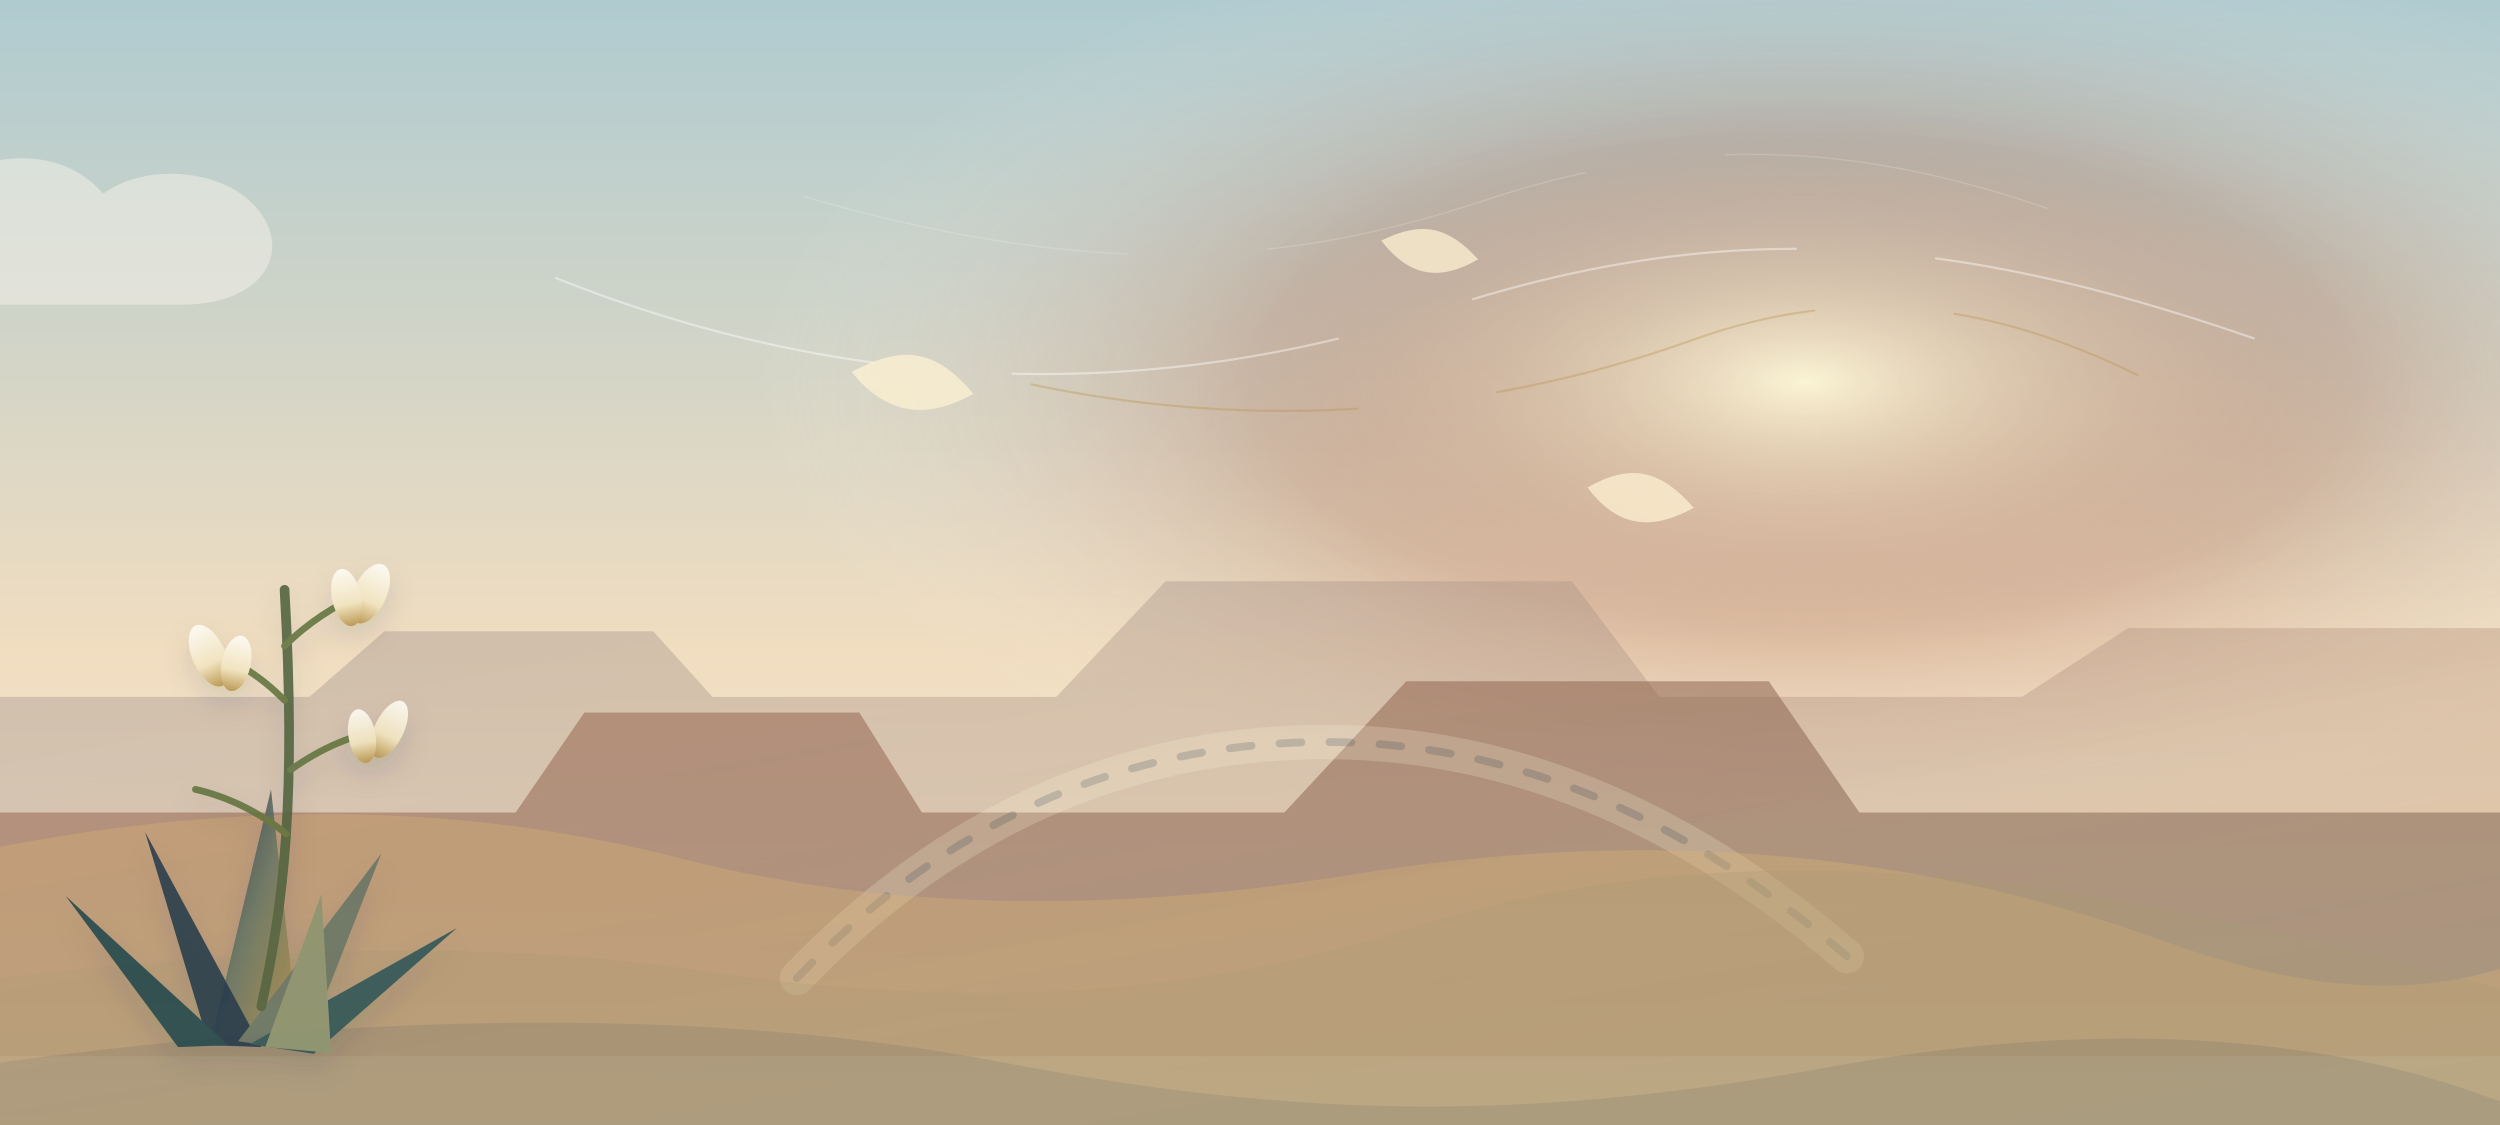
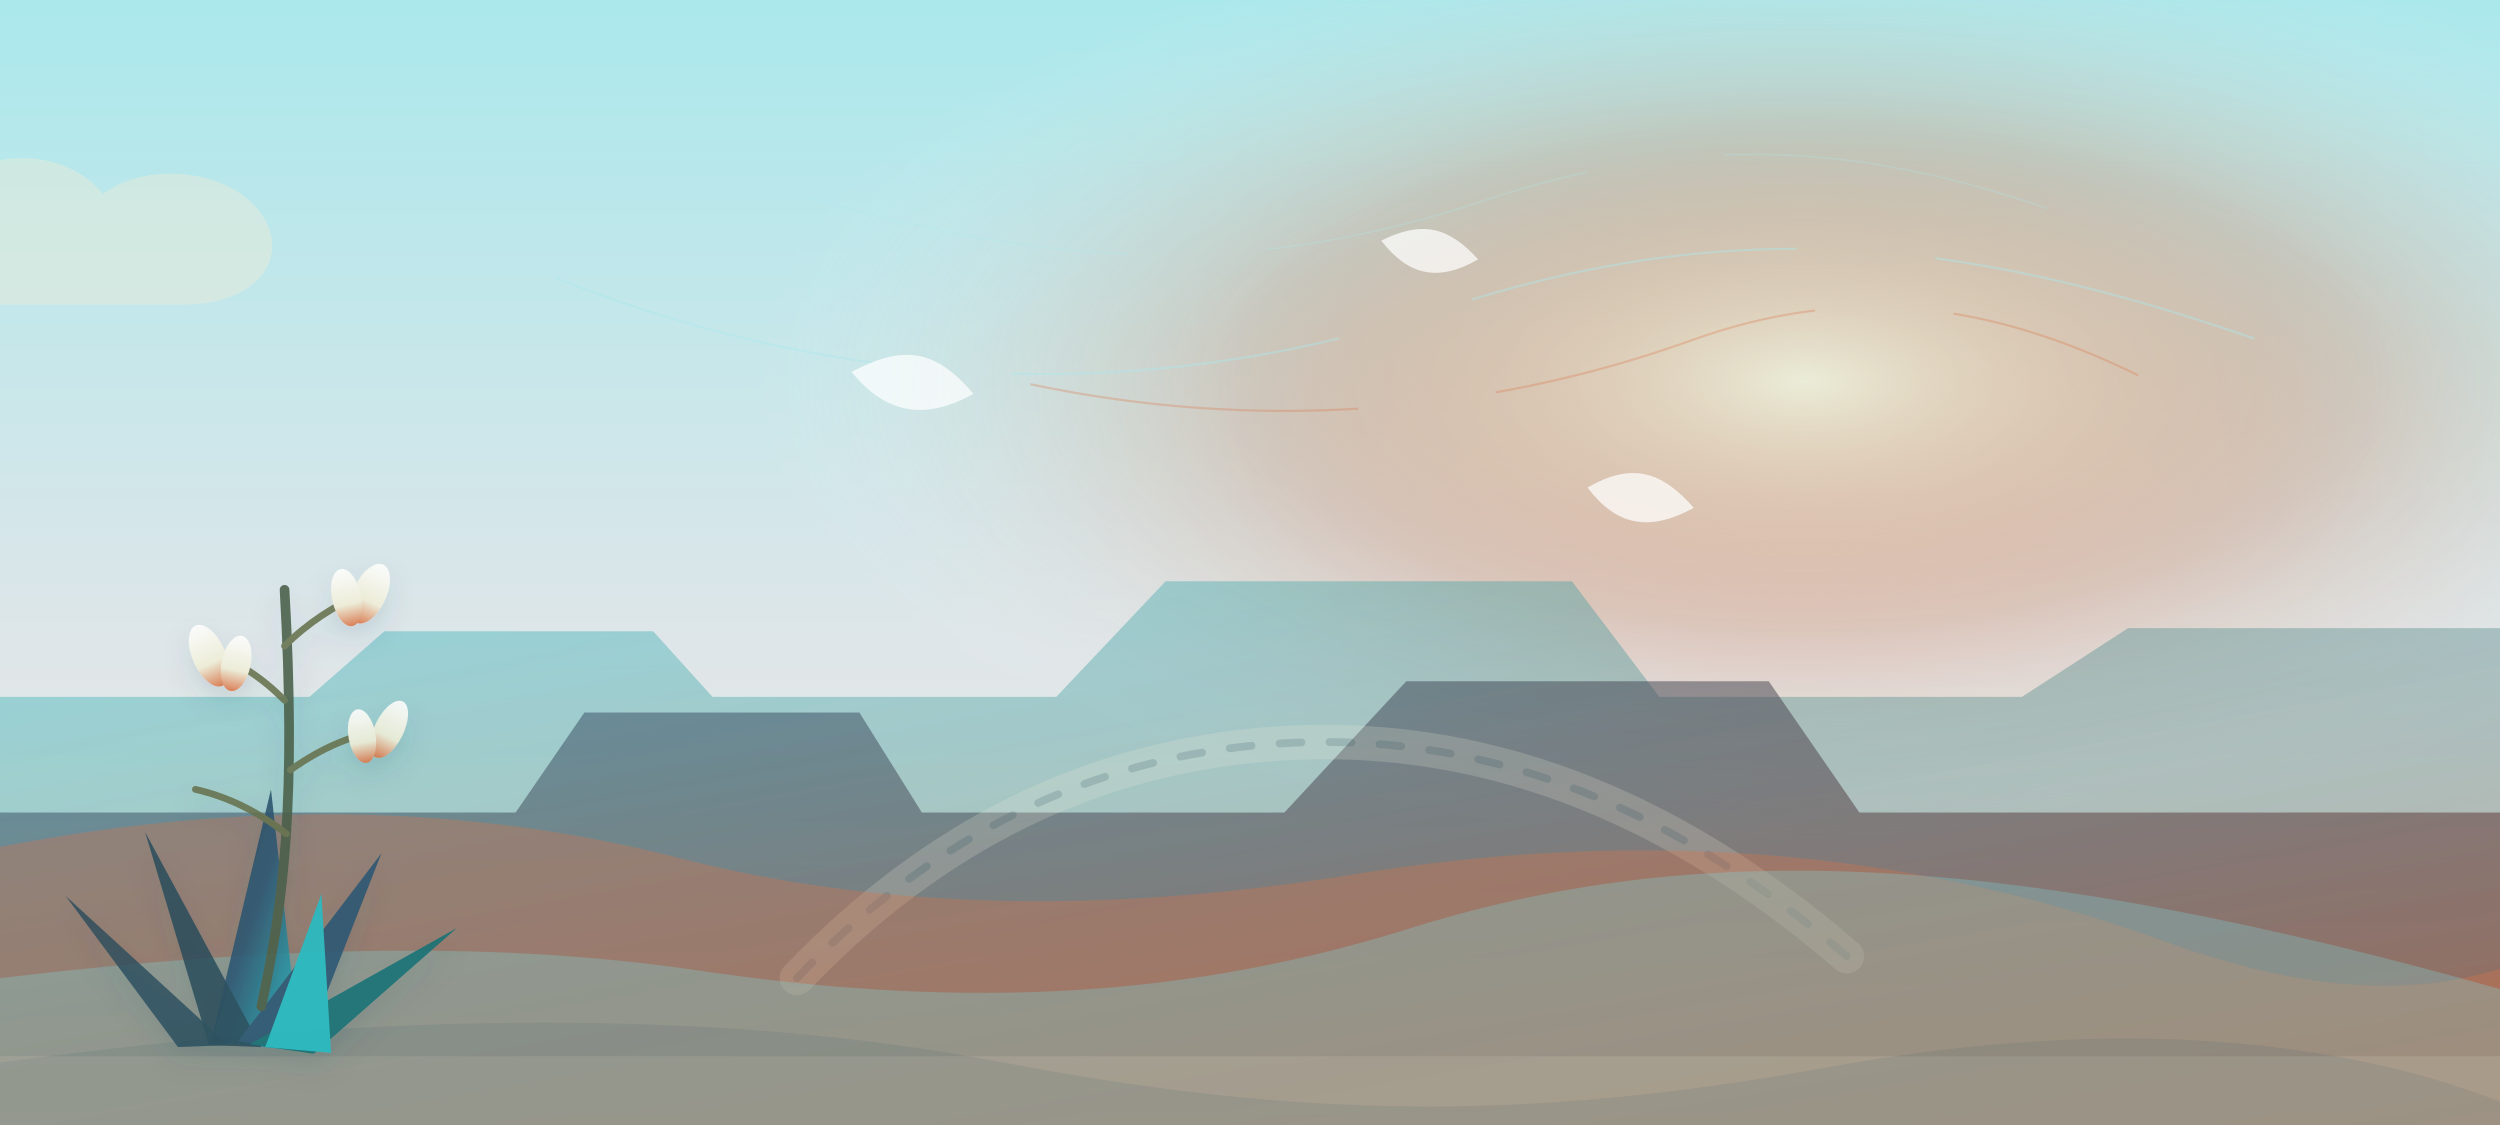
- <svg xmlns="http://www.w3.org/2000/svg" viewBox="0 0 1600 720" role="img" aria-labelledby="title desc">
+ <svg xmlns="http://www.w3.org/2000/svg" viewBox="0 0 1600 720" role="img" aria-labelledby="title desc" data-brand-palette="explore-raton" data-edge-overscan="true">
  <defs>
    <linearGradient id="sky" x1="0" y1="0" x2="0" y2="1">
-       <stop offset="0" stop-color="#afcbd0" />
-       <stop offset="0.58" stop-color="#f1ddc0" />
-       <stop offset="1" stop-color="#f6f2df" />
+       <stop offset="0" stop-color="#aae8ec" />
+       <stop offset="0.58" stop-color="#dfe6e9" />
+       <stop offset="1" stop-color="#eeedd6" />
    </linearGradient>
    <radialGradient id="sunwash" cx="0.72" cy="0.34" r="0.42">
-       <stop offset="0" stop-color="#fff7d7" stop-opacity="0.9" />
-       <stop offset="0.52" stop-color="#a76149" stop-opacity="0.28" />
+       <stop offset="0" stop-color="#eeedd6" stop-opacity="0.9" />
+       <stop offset="0.52" stop-color="#d97345" stop-opacity="0.28" />
      <stop offset="1" stop-color="#ffffff" stop-opacity="0" />
    </radialGradient>
    <linearGradient id="farTone" x1="0" y1="0" x2="1" y2="1">
-       <stop offset="0" stop-color="#9a9290" stop-opacity="0.70" />
-       <stop offset="1" stop-color="#cb9773" stop-opacity="0.68" />
+       <stop offset="0" stop-color="#21bdc5" stop-opacity="0.70" />
+       <stop offset="1" stop-color="#775751" stop-opacity="0.68" />
    </linearGradient>
    <linearGradient id="nearTone" x1="0" y1="0" x2="1" y2="1">
-       <stop offset="0" stop-color="#9b6049" />
-       <stop offset="1" stop-color="#6f6555" />
+       <stop offset="0" stop-color="#2b5672" />
+       <stop offset="1" stop-color="#772816" />
    </linearGradient>
    <linearGradient id="yuccaLeaf" x1="0" y1="0" x2="1" y2="1">
-       <stop offset="0" stop-color="#173047" />
-       <stop offset="0.48" stop-color="#687665" />
-       <stop offset="1" stop-color="#b69146" />
+       <stop offset="0" stop-color="#22495a" />
+       <stop offset="0.48" stop-color="#2b5672" />
+       <stop offset="1" stop-color="#21bdc5" />
    </linearGradient>
    <linearGradient id="flower" x1="0" y1="0" x2="0" y2="1">
-       <stop offset="0" stop-color="#fffdf8" />
-       <stop offset="0.62" stop-color="#f1e4bf" />
-       <stop offset="1" stop-color="#b69146" />
+       <stop offset="0" stop-color="#ffffff" />
+       <stop offset="0.62" stop-color="#eeedd6" />
+       <stop offset="1" stop-color="#d97345" />
    </linearGradient>
    <filter id="softShadow" x="-20%" y="-20%" width="140%" height="150%">
-       <feDropShadow dx="0" dy="14" stdDeviation="14" flood-color="#173047" flood-opacity="0.13" />
+       <feDropShadow dx="0" dy="14" stdDeviation="14" flood-color="#22495a" flood-opacity="0.13" />
    </filter>
    <style>
  .sun-glow { animation: geo-sun 30s ease-in-out infinite alternate; }
  .cloud-bank { animation: geo-clouds 108s linear infinite; }
+   .far-range,
+   .mid-range {
+     transform-box: fill-box;
+     transform-origin: 50% 100%;
+   }
  .far-range { animation: geo-far 52s ease-in-out infinite alternate; }
  .mid-range { animation: geo-mid 44s ease-in-out infinite alternate; }
  .near-feature { animation: geo-near 38s ease-in-out infinite alternate; }
  .plains-layer {
    transform-box: fill-box;
    transform-origin: 50% 100%;
    animation: geo-plains 48s ease-in-out infinite alternate;
  }
  .wind-line {
    fill: none;
-     stroke: rgba(255,255,255,0.42);
+     stroke: #aae8ec;
+     opacity: 0.42;
    stroke-width: 1.4;
    stroke-linecap: round;
    stroke-dasharray: 210 90;
    animation: geo-wind 28s linear infinite;
  }
-   .wind-line.thin { stroke-width: 0.9; opacity: 0.38; animation-duration: 34s; }
-   .wind-line.gold { stroke: rgba(182,145,70,0.34); animation-duration: 31s; }
+   .wind-line.thin { stroke-width: 0.9; opacity: 0.28; animation-duration: 34s; }
+   .wind-line.gold { stroke: #d97345; opacity: 0.30; animation-duration: 31s; }
  .yucca-sway {
    transform-box: fill-box;
    transform-origin: 50% 100%;
    animation: geo-yucca 10.5s ease-in-out infinite alternate;
  }
  .yucca-sway.slow { animation-duration: 13s; animation-delay: -1.2s; }
  .leaf-sway {
    transform-box: fill-box;
    transform-origin: 50% 100%;
    animation: geo-leaf 12s ease-in-out infinite alternate;
  }
  .blossom {
    transform-box: fill-box;
    transform-origin: 50% 18%;
    animation: geo-blossom 9s ease-in-out infinite alternate;
  }
  .blossom.d2 { animation-delay: -1.6s; }
  .blossom.d3 { animation-delay: -3.1s; }
  .seed {
    transform-box: fill-box;
    transform-origin: 0 0;
    animation: geo-seed 24s ease-in-out infinite;
  }
  .seed.s2 { animation-delay: -4s; }
  .seed.s3 { animation-delay: -8s; }
  @keyframes geo-sun {
    from { transform: translate(-3px, 1px) scale(0.99); opacity: 0.54; }
    to { transform: translate(4px, -2px) scale(1.01); opacity: 0.68; }
  }
  @keyframes geo-clouds {
    from { transform: translateX(-220px); }
    to { transform: translateX(1700px); }
  }
  @keyframes geo-far {
-     from { transform: translateX(-4px); }
-     to { transform: translateX(5px); }
+     from { transform: translateX(-2px) scaleX(1.014); }
+     to { transform: translateX(2px) scaleX(1.018); }
  }
  @keyframes geo-mid {
-     from { transform: translateX(6px); }
-     to { transform: translateX(-5px); }
+     from { transform: translateX(2px) scaleX(1.018); }
+     to { transform: translateX(-2px) scaleX(1.014); }
  }
  @keyframes geo-near {
    from { transform: translateX(-3px) translateY(0.5px); }
    to { transform: translateX(3px) translateY(-0.5px); }
  }
  @keyframes geo-plains {
-     from { transform: translateX(-2px) scaleX(1.001); }
-     to { transform: translateX(2px) translateY(-1px) scaleX(1.003); }
+     from { transform: translateX(-2px) scaleX(1.012); }
+     to { transform: translateX(2px) translateY(-1px) scaleX(1.016); }
  }
  @keyframes geo-wind {
    from { stroke-dashoffset: 180; transform: translateX(-18px); }
    to { stroke-dashoffset: -180; transform: translateX(26px); }
  }
  @keyframes geo-yucca {
    from { transform: rotate(-0.8deg) translateX(-1px); }
    to { transform: rotate(1.1deg) translateX(1.5px); }
  }
  @keyframes geo-leaf {
    from { transform: rotate(-0.45deg); }
    to { transform: rotate(0.75deg); }
  }
  @keyframes geo-blossom {
    from { transform: rotate(-1.2deg) translateY(0); }
    to { transform: rotate(1deg) translateY(1px); }
  }
  @keyframes geo-seed {
    0%, 100% { transform: translate(0, 0) rotate(-3deg); opacity: 0.54; }
    50% { transform: translate(14px, 4px) rotate(4deg); opacity: 0.36; }
  }
  @media (prefers-reduced-motion: reduce) {
    .sun-glow,
    .cloud-bank,
    .far-range,
    .mid-range,
    .near-feature,
    .plains-layer,
    .wind-line,
    .yucca-sway,
    .leaf-sway,
    .blossom,
    .seed {
      animation: none !important;
    }
  }
</style>
  </defs>
  <rect width="1600" height="720" fill="url(#sky)" />
  <rect width="1600" height="720" fill="url(#sunwash)" class="sun-glow" />
  <g class="cloud-bank" opacity="0.42">
-     <path d="M-160 162c22-39 76-46 104-20 22-44 90-56 122-18 24-18 68-17 92 3 32 27 16 68-42 68h-276z" fill="#fff8ee" />
-     <path d="M-520 238c16-30 54-37 76-16 15-34 64-46 89-18 18-14 54-13 72 4 25 23 14 54-30 54h-207z" fill="#fff8ee" opacity="0.78" />
+     <path d="M-160 162c22-39 76-46 104-20 22-44 90-56 122-18 24-18 68-17 92 3 32 27 16 68-42 68h-276z" fill="#eeedd6" />
+     <path d="M-520 238c16-30 54-37 76-16 15-34 64-46 89-18 18-14 54-13 72 4 25 23 14 54-30 54h-207z" fill="#eeedd6" opacity="0.78" />
  </g>
  <path class="wind-line thin" d="M515 126c168 48 292 50 436 2 126-42 236-38 364 7" />
  <path class="wind-line" d="M356 178c190 76 384 80 566 20 192-63 342-45 536 24" />
  <path class="wind-line gold" d="M660 246c142 30 288 20 422-28 102-37 192-24 286 22" />
  <g class="far-range">
    <path d="M0 446h198l48-42h172l38 42h220l70-74h260l56 74h232l68-44h238v274H0z" fill="url(#farTone)" opacity="0.56" />
  </g>
  <g class="mid-range">
    <path d="M0 520h330l44-64h176l40 64h232l78-84h232l58 84h410v200H0z" fill="url(#nearTone)" opacity="0.52" />
  </g>
  <g class="near-feature">
-     <path d="M510 626c88-92 190-142 306-150 128-9 250 36 366 136" fill="none" stroke="#fff8dc" stroke-width="22" stroke-linecap="round" opacity="0.20" />
-     <path d="M510 626c88-92 190-142 306-150 128-9 250 36 366 136" fill="none" stroke="#173047" stroke-width="5" stroke-linecap="round" stroke-dasharray="14 18" opacity="0.18" />
+     <path d="M510 626c88-92 190-142 306-150 128-9 250 36 366 136" fill="none" stroke="#eeedd6" stroke-width="22" stroke-linecap="round" opacity="0.20" />
+     <path d="M510 626c88-92 190-142 306-150 128-9 250 36 366 136" fill="none" stroke="#22495a" stroke-width="5" stroke-linecap="round" stroke-dasharray="14 18" opacity="0.18" />
  </g>
  <g id="plains" class="plains-layer" opacity="0.95">
-     <path d="M0 542c155-30 300-28 438 8 122 31 265 36 426 10 182-30 355-18 520 42 85 31 155 37 216 18v100H0z" fill="#dfb773" opacity="0.34" />
-     <path d="M0 626c184-22 324-23 446-5 176 26 318 17 460-28 188-58 388-46 694 40v87H0z" fill="#a99a70" opacity="0.32" />
-     <path d="M0 680c250-34 465-34 642 0 190 36 336 38 528 3 170-31 316-22 430 22v15H0z" fill="#173047" opacity="0.10" />
+     <path d="M0 542c155-30 300-28 438 8 122 31 265 36 426 10 182-30 355-18 520 42 85 31 155 37 216 18v100H0z" fill="#d97345" opacity="0.34" />
+     <path d="M0 626c184-22 324-23 446-5 176 26 318 17 460-28 188-58 388-46 694 40v87H0z" fill="#7ed4d8" opacity="0.32" />
+     <path d="M0 680c250-34 465-34 642 0 190 36 336 38 528 3 170-31 316-22 430 22v15H0z" fill="#22495a" opacity="0.10" />
  </g>
  <g filter="url(#softShadow)" opacity="0.88" transform="translate(42 344) scale(0.62)">
    <g class="leaf-sway">
      <path d="M150 520l62-260 30 270z" fill="url(#yuccaLeaf)" />
-       <path d="M148 524l-66-220 120 222z" fill="#173047" opacity="0.9" />
-       <path d="M178 520l148-194-80 204z" fill="#687665" />
-       <path d="M190 523l214-120-148 130z" fill="#2d5557" />
-       <path d="M116 526L0 370l168 154z" fill="#24474d" />
-       <path d="M206 526l58-158 10 164z" fill="#8b956f" />
+       <path d="M148 524l-66-220 120 222z" fill="#22495a" opacity="0.9" />
+       <path d="M178 520l148-194-80 204z" fill="#2b5672" />
+       <path d="M190 523l214-120-148 130z" fill="#147176" />
+       <path d="M116 526L0 370l168 154z" fill="#22495a" opacity="0.88" />
+       <path d="M206 526l58-158 10 164z" fill="#21bdc5" />
    </g>
    <g class="yucca-sway slow" transform="translate(202 54)">
-       <path d="M0 430C24 320 36 213 24 0" fill="none" stroke="#4f623d" stroke-width="10" stroke-linecap="round" />
-       <path d="M24 58c24-24 52-42 82-55" fill="none" stroke="#60723e" stroke-width="7" stroke-linecap="round" />
-       <path d="M24 114c-25-25-48-39-75-49" fill="none" stroke="#60723e" stroke-width="7" stroke-linecap="round" />
-       <path d="M30 186c34-24 65-37 104-43" fill="none" stroke="#60723e" stroke-width="7" stroke-linecap="round" />
-       <path d="M26 252c-28-22-59-38-94-46" fill="none" stroke="#60723e" stroke-width="7" stroke-linecap="round" />
+       <path d="M0 430C24 320 36 213 24 0" fill="none" stroke="#4a5f4a" stroke-width="10" stroke-linecap="round" />
+       <path d="M24 58c24-24 52-42 82-55" fill="none" stroke="#65714e" stroke-width="7" stroke-linecap="round" />
+       <path d="M24 114c-25-25-48-39-75-49" fill="none" stroke="#65714e" stroke-width="7" stroke-linecap="round" />
+       <path d="M30 186c34-24 65-37 104-43" fill="none" stroke="#65714e" stroke-width="7" stroke-linecap="round" />
+       <path d="M26 252c-28-22-59-38-94-46" fill="none" stroke="#65714e" stroke-width="7" stroke-linecap="round" />
      <g class="blossom">
        <ellipse cx="112" cy="4" rx="17" ry="33" fill="url(#flower)" transform="rotate(25 112 4)" />
        <ellipse cx="88" cy="8" rx="15" ry="30" fill="url(#flower)" transform="rotate(-12 88 8)" />
      </g>
      <g class="blossom d2">
        <ellipse cx="-54" cy="68" rx="17" ry="34" fill="url(#flower)" transform="rotate(-24 -54 68)" />
        <ellipse cx="-26" cy="76" rx="15" ry="29" fill="url(#flower)" transform="rotate(12 -26 76)" />
      </g>
      <g class="blossom d3">
        <ellipse cx="132" cy="144" rx="15" ry="32" fill="url(#flower)" transform="rotate(26 132 144)" />
        <ellipse cx="104" cy="151" rx="14" ry="28" fill="url(#flower)" transform="rotate(-10 104 151)" />
      </g>
    </g>
  </g>
  <g opacity="0.72">
-     <path class="seed" d="M545 238c34-18 54-14 78 14-32 18-57 12-78-14z" fill="#fff3d3" />
-     <path class="seed s2" d="M884 154c26-13 43-9 62 12-26 15-45 10-62-12z" fill="#fff3d3" />
-     <path class="seed s3" d="M1016 312c28-16 47-11 68 13-29 16-50 11-68-13z" fill="#fff3d3" />
+     <path class="seed" d="M545 238c34-18 54-14 78 14-32 18-57 12-78-14z" fill="#ffffff" />
+     <path class="seed s2" d="M884 154c26-13 43-9 62 12-26 15-45 10-62-12z" fill="#ffffff" />
+     <path class="seed s3" d="M1016 312c28-16 47-11 68 13-29 16-50 11-68-13z" fill="#ffffff" />
  </g>
</svg>
